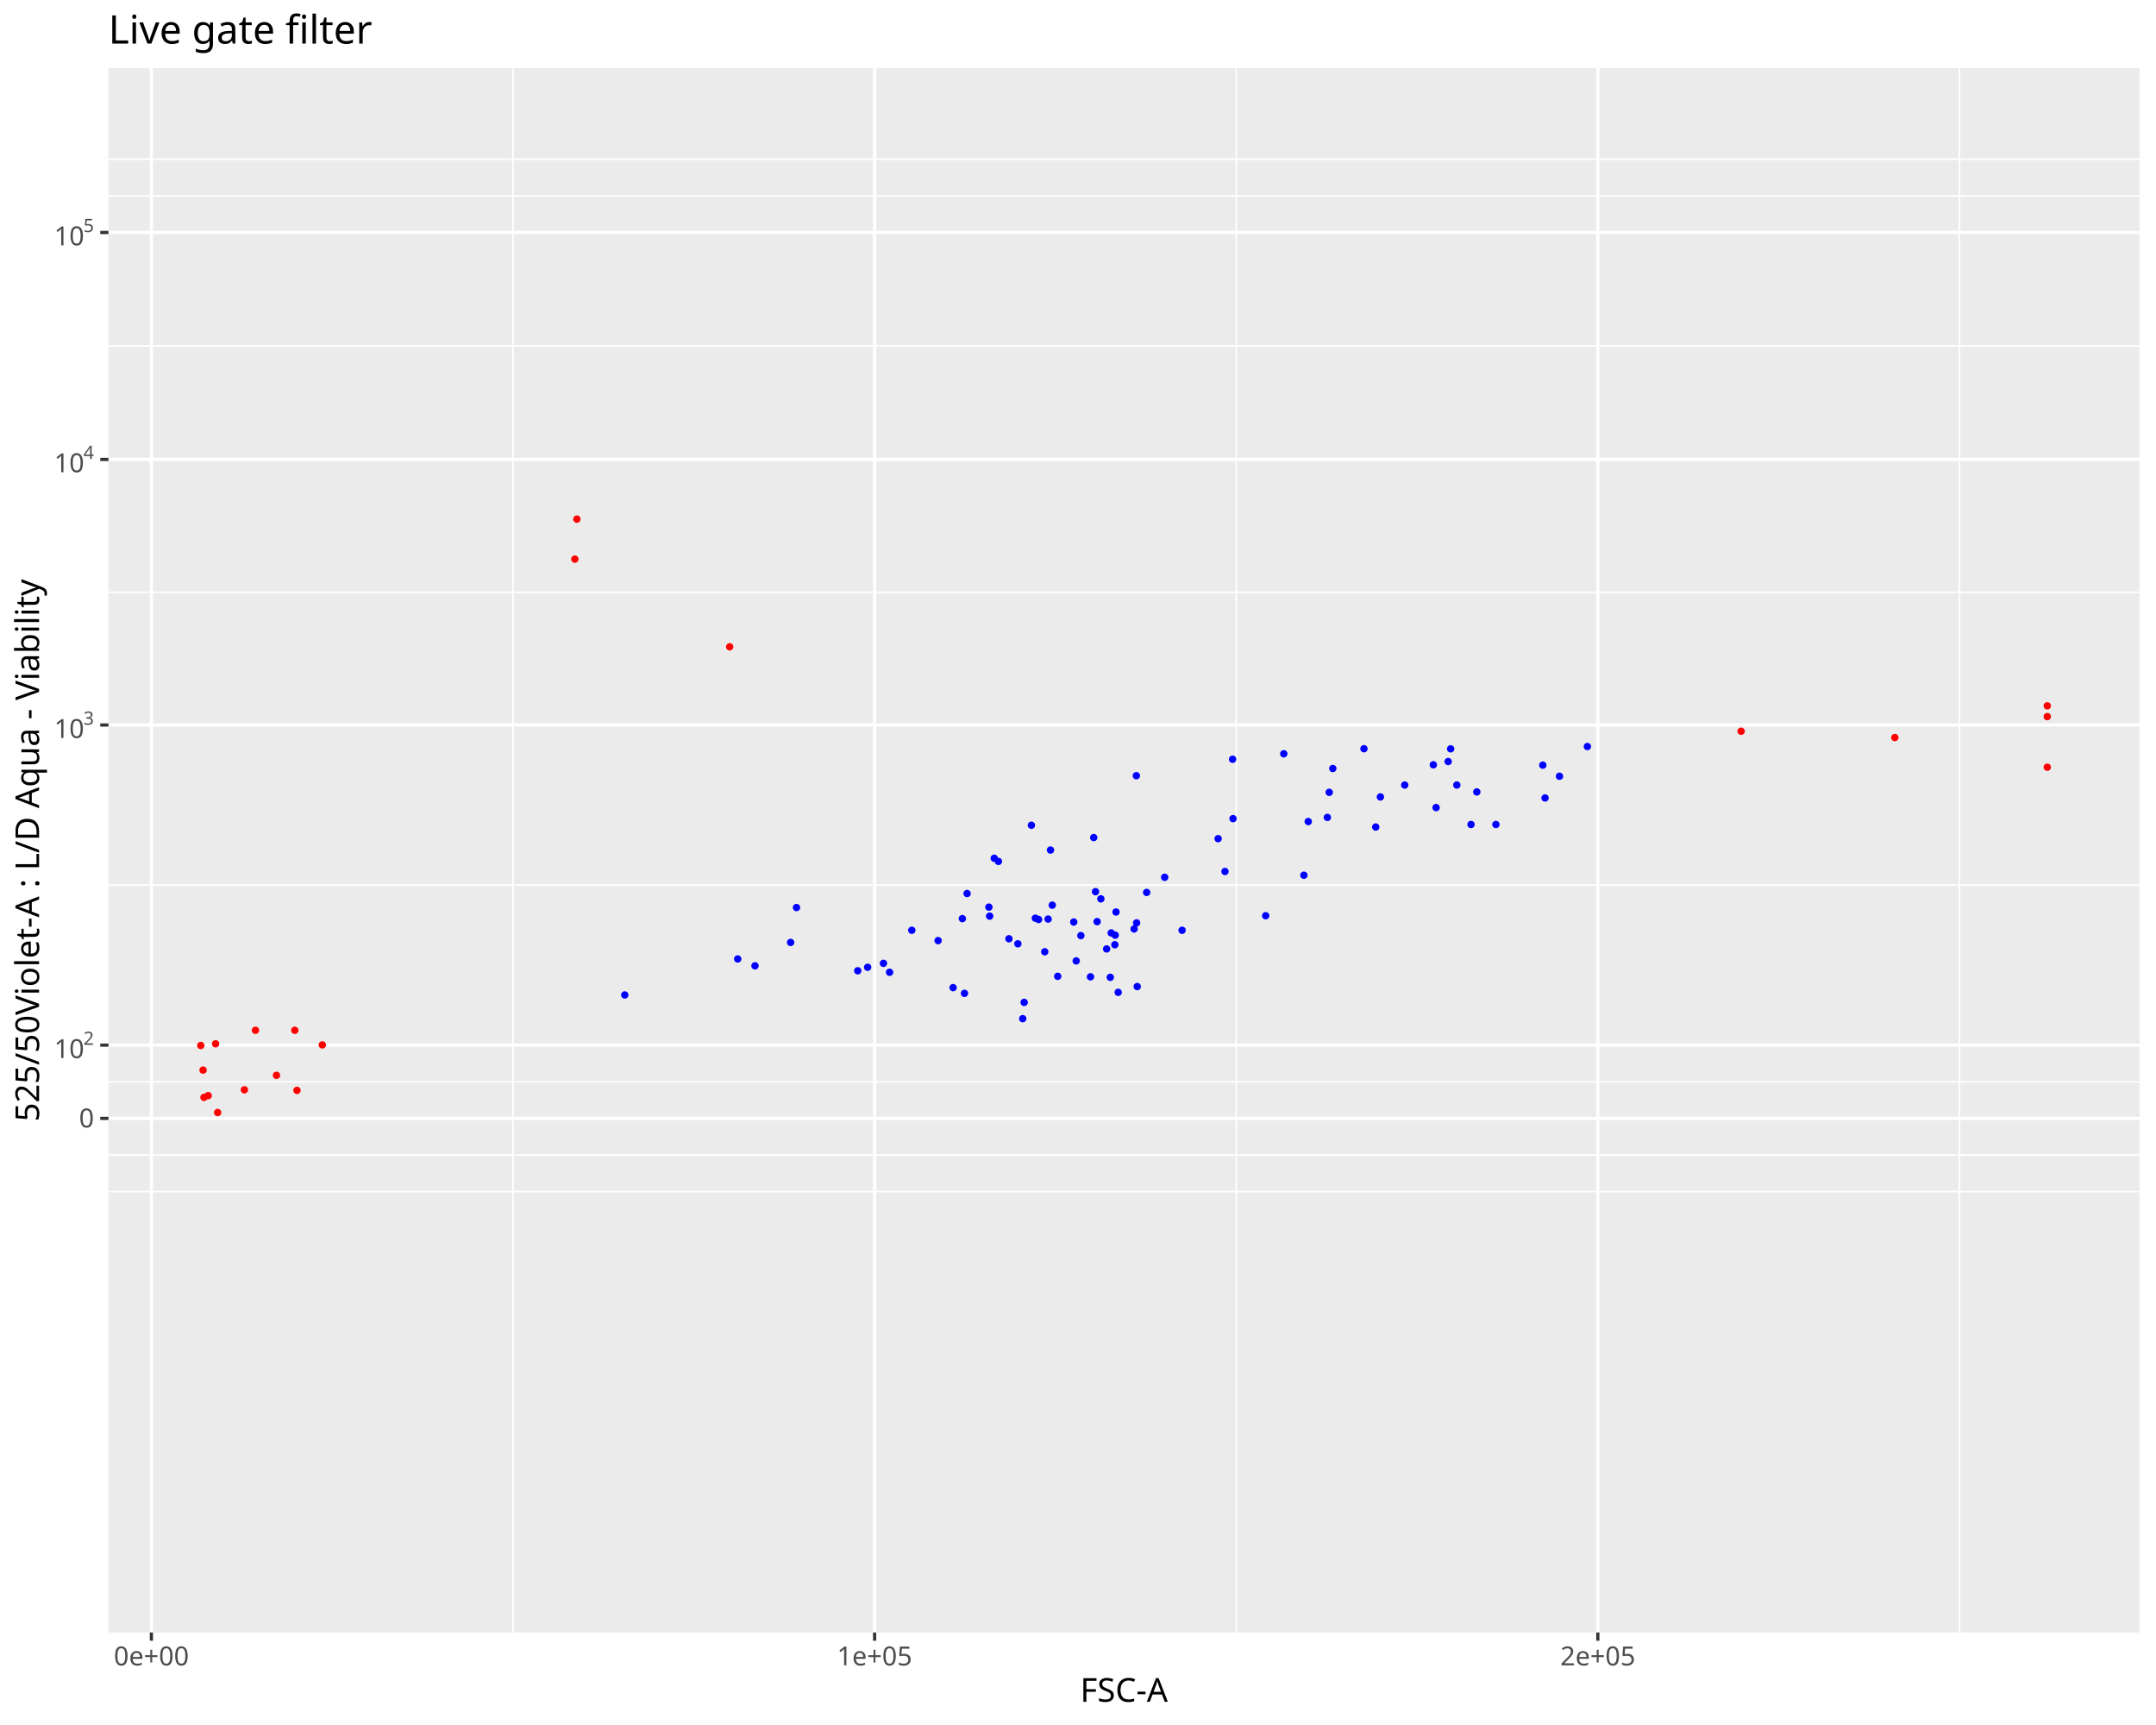
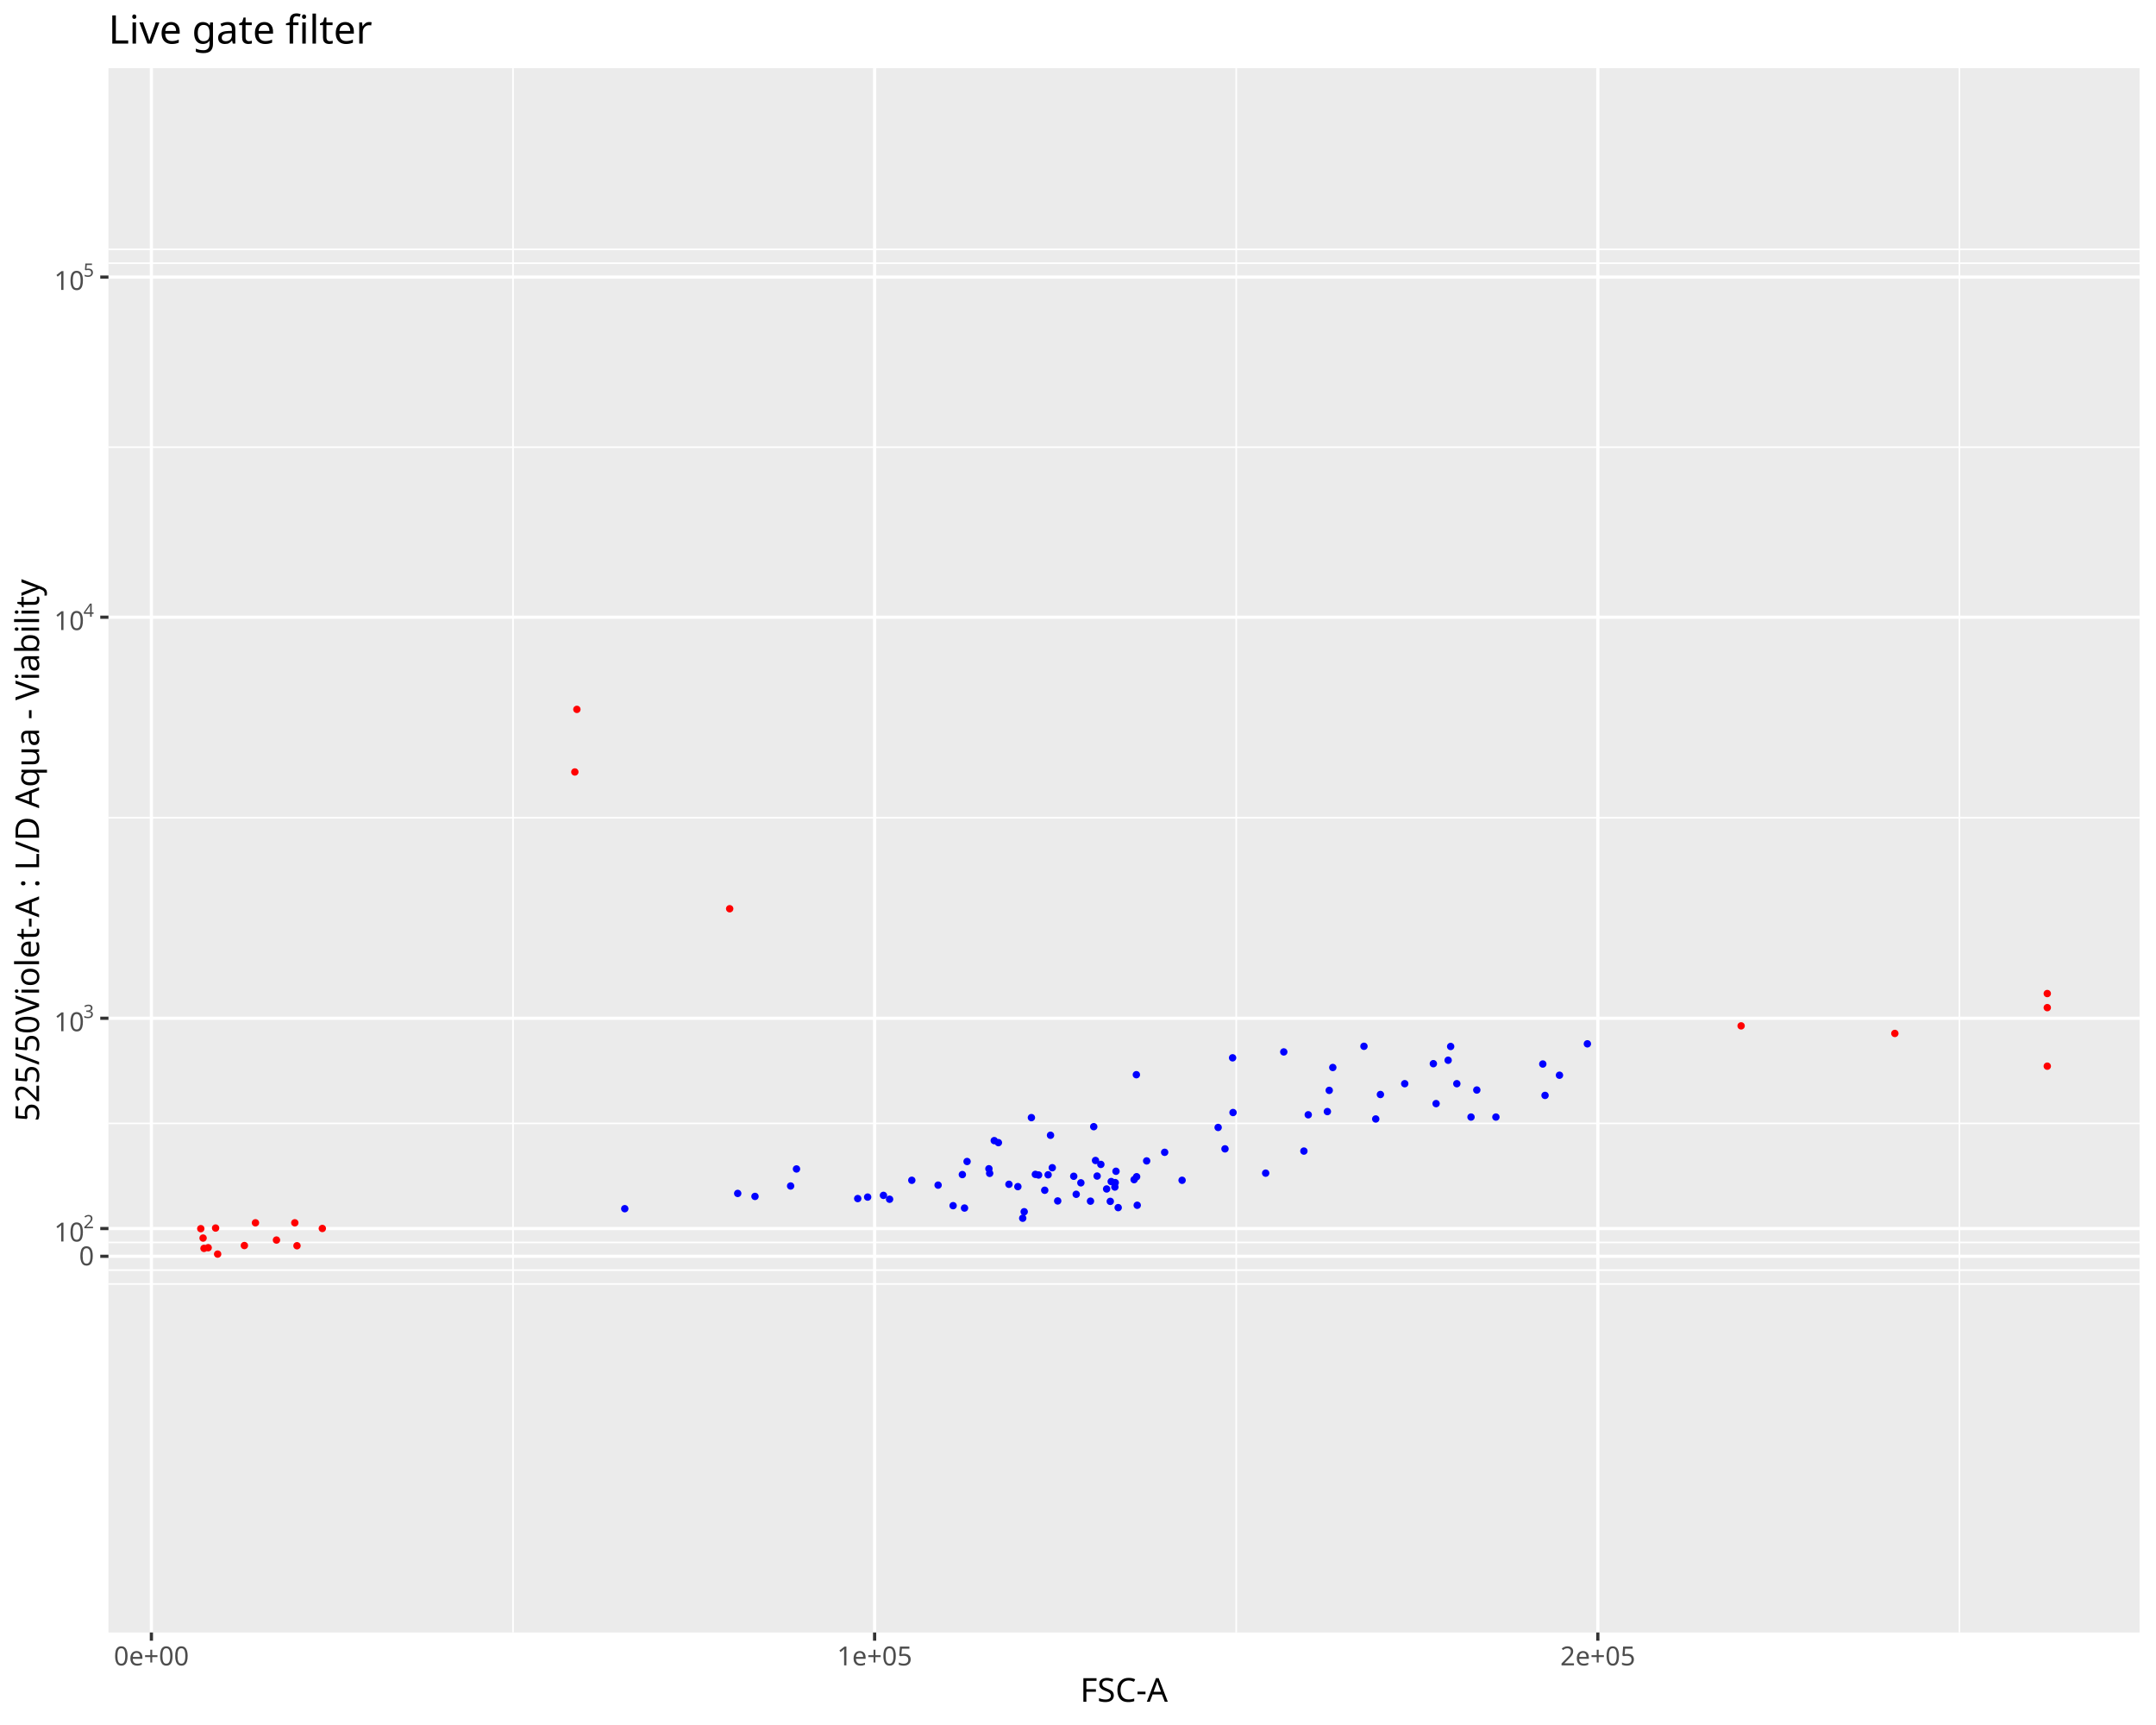
<svg xmlns="http://www.w3.org/2000/svg" class="svglite" data-engine-version="2.0" width="720.00pt" height="576.00pt" viewBox="0 0 720.00 576.00">
  <defs>
    <style type="text/css">
    .svglite line, .svglite polyline, .svglite polygon, .svglite path, .svglite rect, .svglite circle {
      fill: none;
      stroke: #000000;
      stroke-linecap: round;
      stroke-linejoin: round;
      stroke-miterlimit: 10.00;
    }
  </style>
  </defs>
  <rect width="100%" height="100%" style="stroke: none; fill: #FFFFFF;" />
  <defs>
    <clipPath id="cpMC4wMHw3MjAuMDB8MC4wMHw1NzYuMDA=">
      <rect x="0.00" y="0.00" width="720.00" height="576.00" />
    </clipPath>
  </defs>
  <g clip-path="url(#cpMC4wMHw3MjAuMDB8MC4wMHw1NzYuMDA=)">
    <rect x="0.00" y="0.00" width="720.00" height="576.00" style="stroke-width: 1.07; stroke: #FFFFFF; fill: #FFFFFF;" />
  </g>
  <defs>
    <clipPath id="cpMzYuMjJ8NzE0LjUyfDIyLjc4fDU0NS4xMQ==">
      <rect x="36.22" y="22.78" width="678.30" height="522.33" />
    </clipPath>
  </defs>
  <g clip-path="url(#cpMzYuMjJ8NzE0LjUyfDIyLjc4fDU0NS4xMQ==)">
    <rect x="36.22" y="22.78" width="678.30" height="522.33" style="stroke-width: 1.07; stroke: none; fill: #EBEBEB;" />
-     <polyline points="36.22,397.89 714.52,397.89 " style="stroke-width: 0.53; stroke: #FFFFFF; stroke-linecap: butt;" />
-     <polyline points="36.22,385.67 714.52,385.67 " style="stroke-width: 0.53; stroke: #FFFFFF; stroke-linecap: butt;" />
-     <polyline points="36.22,361.22 714.52,361.22 " style="stroke-width: 0.53; stroke: #FFFFFF; stroke-linecap: butt;" />
-     <polyline points="36.22,295.55 714.52,295.55 " style="stroke-width: 0.53; stroke: #FFFFFF; stroke-linecap: butt;" />
-     <polyline points="36.22,197.75 714.52,197.75 " style="stroke-width: 0.53; stroke: #FFFFFF; stroke-linecap: butt;" />
-     <polyline points="36.22,115.51 714.52,115.51 " style="stroke-width: 0.53; stroke: #FFFFFF; stroke-linecap: butt;" />
-     <polyline points="36.22,65.40 714.52,65.40 " style="stroke-width: 0.53; stroke: #FFFFFF; stroke-linecap: butt;" />
-     <polyline points="36.22,53.18 714.52,53.18 " style="stroke-width: 0.53; stroke: #FFFFFF; stroke-linecap: butt;" />
+     <polyline points="36.22,428.74 714.52,428.74 " style="stroke-width: 0.53; stroke: #FFFFFF; stroke-linecap: butt;" />
+     <polyline points="36.22,424.11 714.52,424.11 " style="stroke-width: 0.53; stroke: #FFFFFF; stroke-linecap: butt;" />
+     <polyline points="36.22,414.86 714.52,414.86 " style="stroke-width: 0.53; stroke: #FFFFFF; stroke-linecap: butt;" />
+     <polyline points="36.22,375.12 714.52,375.12 " style="stroke-width: 0.53; stroke: #FFFFFF; stroke-linecap: butt;" />
+     <polyline points="36.22,273.06 714.52,273.06 " style="stroke-width: 0.53; stroke: #FFFFFF; stroke-linecap: butt;" />
+     <polyline points="36.22,149.31 714.52,149.31 " style="stroke-width: 0.53; stroke: #FFFFFF; stroke-linecap: butt;" />
+     <polyline points="36.22,87.89 714.52,87.89 " style="stroke-width: 0.53; stroke: #FFFFFF; stroke-linecap: butt;" />
+     <polyline points="36.22,83.27 714.52,83.27 " style="stroke-width: 0.53; stroke: #FFFFFF; stroke-linecap: butt;" />
    <polyline points="171.32,545.11 171.32,22.78 " style="stroke-width: 0.53; stroke: #FFFFFF; stroke-linecap: butt;" />
    <polyline points="412.84,545.11 412.84,22.78 " style="stroke-width: 0.53; stroke: #FFFFFF; stroke-linecap: butt;" />
    <polyline points="654.36,545.11 654.36,22.78 " style="stroke-width: 0.53; stroke: #FFFFFF; stroke-linecap: butt;" />
-     <polyline points="36.22,373.44 714.52,373.44 " style="stroke-width: 1.07; stroke: #FFFFFF; stroke-linecap: butt;" />
-     <polyline points="36.22,348.99 714.52,348.99 " style="stroke-width: 1.07; stroke: #FFFFFF; stroke-linecap: butt;" />
-     <polyline points="36.22,242.10 714.52,242.10 " style="stroke-width: 1.07; stroke: #FFFFFF; stroke-linecap: butt;" />
-     <polyline points="36.22,153.40 714.52,153.40 " style="stroke-width: 1.07; stroke: #FFFFFF; stroke-linecap: butt;" />
-     <polyline points="36.22,77.63 714.52,77.63 " style="stroke-width: 1.07; stroke: #FFFFFF; stroke-linecap: butt;" />
+     <polyline points="36.22,419.49 714.52,419.49 " style="stroke-width: 1.07; stroke: #FFFFFF; stroke-linecap: butt;" />
+     <polyline points="36.22,410.23 714.52,410.23 " style="stroke-width: 1.07; stroke: #FFFFFF; stroke-linecap: butt;" />
+     <polyline points="36.22,340.02 714.52,340.02 " style="stroke-width: 1.07; stroke: #FFFFFF; stroke-linecap: butt;" />
+     <polyline points="36.22,206.09 714.52,206.09 " style="stroke-width: 1.07; stroke: #FFFFFF; stroke-linecap: butt;" />
+     <polyline points="36.22,92.52 714.52,92.52 " style="stroke-width: 1.07; stroke: #FFFFFF; stroke-linecap: butt;" />
    <polyline points="50.56,545.11 50.56,22.78 " style="stroke-width: 1.07; stroke: #FFFFFF; stroke-linecap: butt;" />
    <polyline points="292.08,545.11 292.08,22.78 " style="stroke-width: 1.07; stroke: #FFFFFF; stroke-linecap: butt;" />
    <polyline points="533.60,545.11 533.60,22.78 " style="stroke-width: 1.07; stroke: #FFFFFF; stroke-linecap: butt;" />
-     <circle cx="479.59" cy="269.66" r="0.89" style="stroke-width: 0.71; stroke: #0000FF; fill: #0000FF;" />
-     <circle cx="435.44" cy="292.25" r="0.89" style="stroke-width: 0.71; stroke: #0000FF; fill: #0000FF;" />
-     <circle cx="85.31" cy="344.03" r="0.89" style="stroke-width: 0.71; stroke: #FF0000; fill: #FF0000;" />
-     <circle cx="265.99" cy="303.04" r="0.89" style="stroke-width: 0.71; stroke: #0000FF; fill: #0000FF;" />
-     <circle cx="322.10" cy="331.70" r="0.89" style="stroke-width: 0.71; stroke: #0000FF; fill: #0000FF;" />
-     <circle cx="364.17" cy="326.17" r="0.89" style="stroke-width: 0.71; stroke: #0000FF; fill: #0000FF;" />
-     <circle cx="67.82" cy="357.32" r="0.89" style="stroke-width: 0.71; stroke: #FF0000; fill: #FF0000;" />
-     <circle cx="295.03" cy="321.67" r="0.89" style="stroke-width: 0.71; stroke: #0000FF; fill: #0000FF;" />
-     <circle cx="81.61" cy="363.90" r="0.89" style="stroke-width: 0.71; stroke: #FF0000; fill: #FF0000;" />
-     <circle cx="406.80" cy="280.04" r="0.89" style="stroke-width: 0.71; stroke: #0000FF; fill: #0000FF;" />
-     <circle cx="313.28" cy="314.08" r="0.89" style="stroke-width: 0.71; stroke: #0000FF; fill: #0000FF;" />
-     <circle cx="332.03" cy="286.58" r="0.89" style="stroke-width: 0.71; stroke: #0000FF; fill: #0000FF;" />
-     <circle cx="491.25" cy="275.31" r="0.89" style="stroke-width: 0.71; stroke: #0000FF; fill: #0000FF;" />
-     <circle cx="246.36" cy="320.21" r="0.89" style="stroke-width: 0.71; stroke: #0000FF; fill: #0000FF;" />
-     <circle cx="411.63" cy="253.52" r="0.89" style="stroke-width: 0.71; stroke: #0000FF; fill: #0000FF;" />
-     <circle cx="330.50" cy="305.91" r="0.89" style="stroke-width: 0.71; stroke: #0000FF; fill: #0000FF;" />
-     <circle cx="344.44" cy="275.56" r="0.89" style="stroke-width: 0.71; stroke: #0000FF; fill: #0000FF;" />
-     <circle cx="493.18" cy="264.44" r="0.89" style="stroke-width: 0.71; stroke: #0000FF; fill: #0000FF;" />
-     <circle cx="360.96" cy="312.41" r="0.89" style="stroke-width: 0.71; stroke: #0000FF; fill: #0000FF;" />
-     <circle cx="342.03" cy="334.71" r="0.89" style="stroke-width: 0.71; stroke: #0000FF; fill: #0000FF;" />
-     <circle cx="358.58" cy="307.88" r="0.89" style="stroke-width: 0.71; stroke: #0000FF; fill: #0000FF;" />
-     <circle cx="372.69" cy="304.53" r="0.89" style="stroke-width: 0.71; stroke: #0000FF; fill: #0000FF;" />
-     <circle cx="382.93" cy="297.99" r="0.89" style="stroke-width: 0.71; stroke: #0000FF; fill: #0000FF;" />
-     <circle cx="99.18" cy="364.09" r="0.89" style="stroke-width: 0.71; stroke: #FF0000; fill: #FF0000;" />
-     <circle cx="353.22" cy="326.00" r="0.89" style="stroke-width: 0.71; stroke: #0000FF; fill: #0000FF;" />
-     <circle cx="321.38" cy="306.74" r="0.89" style="stroke-width: 0.71; stroke: #0000FF; fill: #0000FF;" />
-     <circle cx="208.64" cy="332.23" r="0.89" style="stroke-width: 0.71; stroke: #0000FF; fill: #0000FF;" />
-     <circle cx="370.78" cy="326.34" r="0.89" style="stroke-width: 0.71; stroke: #0000FF; fill: #0000FF;" />
-     <circle cx="411.77" cy="273.35" r="0.89" style="stroke-width: 0.71; stroke: #0000FF; fill: #0000FF;" />
-     <circle cx="286.44" cy="324.15" r="0.89" style="stroke-width: 0.71; stroke: #0000FF; fill: #0000FF;" />
-     <circle cx="92.33" cy="359.06" r="0.89" style="stroke-width: 0.71; stroke: #FF0000; fill: #FF0000;" />
-     <circle cx="345.76" cy="306.60" r="0.89" style="stroke-width: 0.71; stroke: #0000FF; fill: #0000FF;" />
-     <circle cx="581.45" cy="244.17" r="0.89" style="stroke-width: 0.71; stroke: #FF0000; fill: #FF0000;" />
-     <circle cx="445.09" cy="256.61" r="0.89" style="stroke-width: 0.71; stroke: #0000FF; fill: #0000FF;" />
-     <circle cx="378.74" cy="310.19" r="0.89" style="stroke-width: 0.71; stroke: #0000FF; fill: #0000FF;" />
-     <circle cx="289.75" cy="322.99" r="0.89" style="stroke-width: 0.71; stroke: #0000FF; fill: #0000FF;" />
-     <circle cx="69.52" cy="365.84" r="0.89" style="stroke-width: 0.71; stroke: #FF0000; fill: #FF0000;" />
-     <circle cx="264.03" cy="314.69" r="0.89" style="stroke-width: 0.71; stroke: #0000FF; fill: #0000FF;" />
-     <circle cx="369.56" cy="316.86" r="0.89" style="stroke-width: 0.71; stroke: #0000FF; fill: #0000FF;" />
-     <circle cx="515.22" cy="255.49" r="0.89" style="stroke-width: 0.71; stroke: #0000FF; fill: #0000FF;" />
-     <circle cx="409.09" cy="291.00" r="0.89" style="stroke-width: 0.71; stroke: #0000FF; fill: #0000FF;" />
-     <circle cx="483.61" cy="254.29" r="0.89" style="stroke-width: 0.71; stroke: #0000FF; fill: #0000FF;" />
-     <circle cx="455.50" cy="250.01" r="0.89" style="stroke-width: 0.71; stroke: #0000FF; fill: #0000FF;" />
-     <circle cx="98.45" cy="344.03" r="0.89" style="stroke-width: 0.71; stroke: #FF0000; fill: #FF0000;" />
-     <circle cx="366.39" cy="307.74" r="0.89" style="stroke-width: 0.71; stroke: #0000FF; fill: #0000FF;" />
-     <circle cx="422.67" cy="305.77" r="0.89" style="stroke-width: 0.71; stroke: #0000FF; fill: #0000FF;" />
-     <circle cx="683.69" cy="235.69" r="0.89" style="stroke-width: 0.71; stroke: #FF0000; fill: #FF0000;" />
-     <circle cx="297.08" cy="324.66" r="0.89" style="stroke-width: 0.71; stroke: #0000FF; fill: #0000FF;" />
-     <circle cx="632.79" cy="246.28" r="0.89" style="stroke-width: 0.71; stroke: #FF0000; fill: #FF0000;" />
-     <circle cx="341.54" cy="340.15" r="0.89" style="stroke-width: 0.71; stroke: #0000FF; fill: #0000FF;" />
-     <circle cx="443.28" cy="272.95" r="0.89" style="stroke-width: 0.71; stroke: #0000FF; fill: #0000FF;" />
-     <circle cx="359.40" cy="320.86" r="0.89" style="stroke-width: 0.71; stroke: #0000FF; fill: #0000FF;" />
-     <circle cx="379.78" cy="329.43" r="0.89" style="stroke-width: 0.71; stroke: #0000FF; fill: #0000FF;" />
-     <circle cx="333.42" cy="287.63" r="0.89" style="stroke-width: 0.71; stroke: #0000FF; fill: #0000FF;" />
-     <circle cx="478.67" cy="255.38" r="0.89" style="stroke-width: 0.71; stroke: #0000FF; fill: #0000FF;" />
-     <circle cx="484.45" cy="250.05" r="0.89" style="stroke-width: 0.71; stroke: #0000FF; fill: #0000FF;" />
-     <circle cx="304.50" cy="310.63" r="0.89" style="stroke-width: 0.71; stroke: #0000FF; fill: #0000FF;" />
-     <circle cx="318.29" cy="329.78" r="0.89" style="stroke-width: 0.71; stroke: #0000FF; fill: #0000FF;" />
-     <circle cx="348.89" cy="317.81" r="0.89" style="stroke-width: 0.71; stroke: #0000FF; fill: #0000FF;" />
-     <circle cx="191.97" cy="186.70" r="0.89" style="stroke-width: 0.71; stroke: #FF0000; fill: #FF0000;" />
-     <circle cx="339.92" cy="315.15" r="0.89" style="stroke-width: 0.71; stroke: #0000FF; fill: #0000FF;" />
-     <circle cx="72.68" cy="371.49" r="0.89" style="stroke-width: 0.71; stroke: #FF0000; fill: #FF0000;" />
-     <circle cx="243.68" cy="215.98" r="0.89" style="stroke-width: 0.71; stroke: #FF0000; fill: #FF0000;" />
-     <circle cx="350.82" cy="283.85" r="0.89" style="stroke-width: 0.71; stroke: #0000FF; fill: #0000FF;" />
-     <circle cx="365.85" cy="297.74" r="0.89" style="stroke-width: 0.71; stroke: #0000FF; fill: #0000FF;" />
-     <circle cx="683.69" cy="239.28" r="0.89" style="stroke-width: 0.71; stroke: #FF0000; fill: #FF0000;" />
-     <circle cx="67.05" cy="349.10" r="0.89" style="stroke-width: 0.71; stroke: #FF0000; fill: #FF0000;" />
-     <circle cx="683.69" cy="256.18" r="0.89" style="stroke-width: 0.71; stroke: #FF0000; fill: #FF0000;" />
-     <circle cx="72.00" cy="348.54" r="0.89" style="stroke-width: 0.71; stroke: #FF0000; fill: #FF0000;" />
-     <circle cx="379.49" cy="259.02" r="0.89" style="stroke-width: 0.71; stroke: #0000FF; fill: #0000FF;" />
-     <circle cx="436.89" cy="274.32" r="0.89" style="stroke-width: 0.71; stroke: #0000FF; fill: #0000FF;" />
-     <circle cx="336.94" cy="313.47" r="0.89" style="stroke-width: 0.71; stroke: #0000FF; fill: #0000FF;" />
-     <circle cx="388.94" cy="292.94" r="0.89" style="stroke-width: 0.71; stroke: #0000FF; fill: #0000FF;" />
-     <circle cx="520.79" cy="259.20" r="0.89" style="stroke-width: 0.71; stroke: #0000FF; fill: #0000FF;" />
-     <circle cx="459.43" cy="276.16" r="0.89" style="stroke-width: 0.71; stroke: #0000FF; fill: #0000FF;" />
-     <circle cx="515.97" cy="266.45" r="0.89" style="stroke-width: 0.71; stroke: #0000FF; fill: #0000FF;" />
-     <circle cx="322.96" cy="298.36" r="0.89" style="stroke-width: 0.71; stroke: #0000FF; fill: #0000FF;" />
-     <circle cx="372.43" cy="312.26" r="0.89" style="stroke-width: 0.71; stroke: #0000FF; fill: #0000FF;" />
-     <circle cx="107.64" cy="348.91" r="0.89" style="stroke-width: 0.71; stroke: #FF0000; fill: #FF0000;" />
-     <circle cx="350.02" cy="306.89" r="0.89" style="stroke-width: 0.71; stroke: #0000FF; fill: #0000FF;" />
-     <circle cx="373.42" cy="331.35" r="0.89" style="stroke-width: 0.71; stroke: #0000FF; fill: #0000FF;" />
-     <circle cx="428.72" cy="251.70" r="0.89" style="stroke-width: 0.71; stroke: #0000FF; fill: #0000FF;" />
-     <circle cx="394.76" cy="310.63" r="0.89" style="stroke-width: 0.71; stroke: #0000FF; fill: #0000FF;" />
-     <circle cx="252.13" cy="322.50" r="0.89" style="stroke-width: 0.71; stroke: #0000FF; fill: #0000FF;" />
-     <circle cx="351.41" cy="302.24" r="0.89" style="stroke-width: 0.71; stroke: #0000FF; fill: #0000FF;" />
-     <circle cx="372.31" cy="315.46" r="0.89" style="stroke-width: 0.71; stroke: #0000FF; fill: #0000FF;" />
-     <circle cx="530.11" cy="249.28" r="0.89" style="stroke-width: 0.71; stroke: #0000FF; fill: #0000FF;" />
-     <circle cx="469.11" cy="262.14" r="0.89" style="stroke-width: 0.71; stroke: #0000FF; fill: #0000FF;" />
-     <circle cx="192.65" cy="173.34" r="0.89" style="stroke-width: 0.71; stroke: #FF0000; fill: #FF0000;" />
-     <circle cx="443.90" cy="264.57" r="0.89" style="stroke-width: 0.71; stroke: #0000FF; fill: #0000FF;" />
-     <circle cx="379.58" cy="308.16" r="0.89" style="stroke-width: 0.71; stroke: #0000FF; fill: #0000FF;" />
-     <circle cx="499.56" cy="275.31" r="0.89" style="stroke-width: 0.71; stroke: #0000FF; fill: #0000FF;" />
-     <circle cx="330.25" cy="302.90" r="0.89" style="stroke-width: 0.71; stroke: #0000FF; fill: #0000FF;" />
-     <circle cx="371.09" cy="311.52" r="0.89" style="stroke-width: 0.71; stroke: #0000FF; fill: #0000FF;" />
-     <circle cx="367.63" cy="300.14" r="0.89" style="stroke-width: 0.71; stroke: #0000FF; fill: #0000FF;" />
-     <circle cx="365.26" cy="279.67" r="0.89" style="stroke-width: 0.71; stroke: #0000FF; fill: #0000FF;" />
-     <circle cx="346.84" cy="307.03" r="0.89" style="stroke-width: 0.71; stroke: #0000FF; fill: #0000FF;" />
-     <circle cx="460.99" cy="266.11" r="0.89" style="stroke-width: 0.71; stroke: #0000FF; fill: #0000FF;" />
-     <circle cx="68.13" cy="366.43" r="0.89" style="stroke-width: 0.71; stroke: #FF0000; fill: #FF0000;" />
-     <circle cx="486.51" cy="262.14" r="0.89" style="stroke-width: 0.71; stroke: #0000FF; fill: #0000FF;" />
+     <circle cx="479.59" cy="368.51" r="0.89" style="stroke-width: 0.71; stroke: #0000FF; fill: #0000FF;" />
+     <circle cx="435.44" cy="384.36" r="0.89" style="stroke-width: 0.71; stroke: #0000FF; fill: #0000FF;" />
+     <circle cx="85.31" cy="408.31" r="0.89" style="stroke-width: 0.71; stroke: #FF0000; fill: #FF0000;" />
+     <circle cx="265.99" cy="390.33" r="0.89" style="stroke-width: 0.71; stroke: #0000FF; fill: #0000FF;" />
+     <circle cx="322.10" cy="403.38" r="0.89" style="stroke-width: 0.71; stroke: #0000FF; fill: #0000FF;" />
+     <circle cx="364.17" cy="401.08" r="0.89" style="stroke-width: 0.71; stroke: #0000FF; fill: #0000FF;" />
+     <circle cx="67.82" cy="413.41" r="0.89" style="stroke-width: 0.71; stroke: #FF0000; fill: #FF0000;" />
+     <circle cx="295.03" cy="399.15" r="0.89" style="stroke-width: 0.71; stroke: #0000FF; fill: #0000FF;" />
+     <circle cx="81.61" cy="415.90" r="0.89" style="stroke-width: 0.71; stroke: #FF0000; fill: #FF0000;" />
+     <circle cx="406.80" cy="376.47" r="0.89" style="stroke-width: 0.71; stroke: #0000FF; fill: #0000FF;" />
+     <circle cx="313.28" cy="395.73" r="0.89" style="stroke-width: 0.71; stroke: #0000FF; fill: #0000FF;" />
+     <circle cx="332.03" cy="380.87" r="0.89" style="stroke-width: 0.71; stroke: #0000FF; fill: #0000FF;" />
+     <circle cx="491.25" cy="373.00" r="0.89" style="stroke-width: 0.71; stroke: #0000FF; fill: #0000FF;" />
+     <circle cx="246.36" cy="398.50" r="0.89" style="stroke-width: 0.71; stroke: #0000FF; fill: #0000FF;" />
+     <circle cx="411.63" cy="353.22" r="0.89" style="stroke-width: 0.71; stroke: #0000FF; fill: #0000FF;" />
+     <circle cx="330.50" cy="391.80" r="0.89" style="stroke-width: 0.71; stroke: #0000FF; fill: #0000FF;" />
+     <circle cx="344.44" cy="373.19" r="0.89" style="stroke-width: 0.71; stroke: #0000FF; fill: #0000FF;" />
+     <circle cx="493.18" cy="363.97" r="0.89" style="stroke-width: 0.71; stroke: #0000FF; fill: #0000FF;" />
+     <circle cx="360.96" cy="394.96" r="0.89" style="stroke-width: 0.71; stroke: #0000FF; fill: #0000FF;" />
+     <circle cx="342.03" cy="404.61" r="0.89" style="stroke-width: 0.71; stroke: #0000FF; fill: #0000FF;" />
+     <circle cx="358.58" cy="392.77" r="0.89" style="stroke-width: 0.71; stroke: #0000FF; fill: #0000FF;" />
+     <circle cx="372.69" cy="391.10" r="0.89" style="stroke-width: 0.71; stroke: #0000FF; fill: #0000FF;" />
+     <circle cx="382.93" cy="387.64" r="0.89" style="stroke-width: 0.71; stroke: #0000FF; fill: #0000FF;" />
+     <circle cx="99.18" cy="415.97" r="0.89" style="stroke-width: 0.71; stroke: #FF0000; fill: #FF0000;" />
+     <circle cx="353.22" cy="401.01" r="0.89" style="stroke-width: 0.71; stroke: #0000FF; fill: #0000FF;" />
+     <circle cx="321.38" cy="392.21" r="0.89" style="stroke-width: 0.71; stroke: #0000FF; fill: #0000FF;" />
+     <circle cx="208.64" cy="403.60" r="0.89" style="stroke-width: 0.71; stroke: #0000FF; fill: #0000FF;" />
+     <circle cx="370.78" cy="401.15" r="0.89" style="stroke-width: 0.71; stroke: #0000FF; fill: #0000FF;" />
+     <circle cx="411.77" cy="371.49" r="0.89" style="stroke-width: 0.71; stroke: #0000FF; fill: #0000FF;" />
+     <circle cx="286.44" cy="400.22" r="0.89" style="stroke-width: 0.71; stroke: #0000FF; fill: #0000FF;" />
+     <circle cx="92.33" cy="414.07" r="0.89" style="stroke-width: 0.71; stroke: #FF0000; fill: #FF0000;" />
+     <circle cx="345.76" cy="392.14" r="0.89" style="stroke-width: 0.71; stroke: #0000FF; fill: #0000FF;" />
+     <circle cx="581.45" cy="342.55" r="0.89" style="stroke-width: 0.71; stroke: #FF0000; fill: #FF0000;" />
+     <circle cx="445.09" cy="356.45" r="0.89" style="stroke-width: 0.71; stroke: #0000FF; fill: #0000FF;" />
+     <circle cx="378.74" cy="393.90" r="0.89" style="stroke-width: 0.71; stroke: #0000FF; fill: #0000FF;" />
+     <circle cx="289.75" cy="399.72" r="0.89" style="stroke-width: 0.71; stroke: #0000FF; fill: #0000FF;" />
+     <circle cx="69.52" cy="416.63" r="0.89" style="stroke-width: 0.71; stroke: #FF0000; fill: #FF0000;" />
+     <circle cx="264.03" cy="396.02" r="0.89" style="stroke-width: 0.71; stroke: #0000FF; fill: #0000FF;" />
+     <circle cx="369.56" cy="397.01" r="0.89" style="stroke-width: 0.71; stroke: #0000FF; fill: #0000FF;" />
+     <circle cx="515.22" cy="355.29" r="0.89" style="stroke-width: 0.71; stroke: #0000FF; fill: #0000FF;" />
+     <circle cx="409.09" cy="383.62" r="0.89" style="stroke-width: 0.71; stroke: #0000FF; fill: #0000FF;" />
+     <circle cx="483.61" cy="354.03" r="0.89" style="stroke-width: 0.71; stroke: #0000FF; fill: #0000FF;" />
+     <circle cx="455.50" cy="349.37" r="0.89" style="stroke-width: 0.71; stroke: #0000FF; fill: #0000FF;" />
+     <circle cx="98.45" cy="408.31" r="0.89" style="stroke-width: 0.71; stroke: #FF0000; fill: #FF0000;" />
+     <circle cx="366.39" cy="392.70" r="0.89" style="stroke-width: 0.71; stroke: #0000FF; fill: #0000FF;" />
+     <circle cx="422.67" cy="391.73" r="0.89" style="stroke-width: 0.71; stroke: #0000FF; fill: #0000FF;" />
+     <circle cx="683.69" cy="331.76" r="0.89" style="stroke-width: 0.71; stroke: #FF0000; fill: #FF0000;" />
+     <circle cx="297.08" cy="400.44" r="0.89" style="stroke-width: 0.71; stroke: #0000FF; fill: #0000FF;" />
+     <circle cx="632.79" cy="345.08" r="0.89" style="stroke-width: 0.71; stroke: #FF0000; fill: #FF0000;" />
+     <circle cx="341.54" cy="406.78" r="0.89" style="stroke-width: 0.71; stroke: #0000FF; fill: #0000FF;" />
+     <circle cx="443.28" cy="371.17" r="0.89" style="stroke-width: 0.71; stroke: #0000FF; fill: #0000FF;" />
+     <circle cx="359.40" cy="398.79" r="0.89" style="stroke-width: 0.71; stroke: #0000FF; fill: #0000FF;" />
+     <circle cx="379.78" cy="402.45" r="0.89" style="stroke-width: 0.71; stroke: #0000FF; fill: #0000FF;" />
+     <circle cx="333.42" cy="381.54" r="0.89" style="stroke-width: 0.71; stroke: #0000FF; fill: #0000FF;" />
+     <circle cx="478.67" cy="355.18" r="0.89" style="stroke-width: 0.71; stroke: #0000FF; fill: #0000FF;" />
+     <circle cx="484.45" cy="349.43" r="0.89" style="stroke-width: 0.71; stroke: #0000FF; fill: #0000FF;" />
+     <circle cx="304.50" cy="394.11" r="0.89" style="stroke-width: 0.71; stroke: #0000FF; fill: #0000FF;" />
+     <circle cx="318.29" cy="402.59" r="0.89" style="stroke-width: 0.71; stroke: #0000FF; fill: #0000FF;" />
+     <circle cx="348.89" cy="397.44" r="0.89" style="stroke-width: 0.71; stroke: #0000FF; fill: #0000FF;" />
+     <circle cx="191.97" cy="257.77" r="0.89" style="stroke-width: 0.71; stroke: #FF0000; fill: #FF0000;" />
+     <circle cx="339.92" cy="396.23" r="0.89" style="stroke-width: 0.71; stroke: #0000FF; fill: #0000FF;" />
+     <circle cx="72.68" cy="418.76" r="0.89" style="stroke-width: 0.71; stroke: #FF0000; fill: #FF0000;" />
+     <circle cx="243.68" cy="303.44" r="0.89" style="stroke-width: 0.71; stroke: #FF0000; fill: #FF0000;" />
+     <circle cx="350.82" cy="379.08" r="0.89" style="stroke-width: 0.71; stroke: #0000FF; fill: #0000FF;" />
+     <circle cx="365.85" cy="387.50" r="0.89" style="stroke-width: 0.71; stroke: #0000FF; fill: #0000FF;" />
+     <circle cx="683.69" cy="336.46" r="0.89" style="stroke-width: 0.71; stroke: #FF0000; fill: #FF0000;" />
+     <circle cx="67.05" cy="410.27" r="0.89" style="stroke-width: 0.71; stroke: #FF0000; fill: #FF0000;" />
+     <circle cx="683.69" cy="356.01" r="0.89" style="stroke-width: 0.71; stroke: #FF0000; fill: #FF0000;" />
+     <circle cx="72.00" cy="410.06" r="0.89" style="stroke-width: 0.71; stroke: #FF0000; fill: #FF0000;" />
+     <circle cx="379.49" cy="358.86" r="0.89" style="stroke-width: 0.71; stroke: #0000FF; fill: #0000FF;" />
+     <circle cx="436.89" cy="372.24" r="0.89" style="stroke-width: 0.71; stroke: #0000FF; fill: #0000FF;" />
+     <circle cx="336.94" cy="395.45" r="0.89" style="stroke-width: 0.71; stroke: #0000FF; fill: #0000FF;" />
+     <circle cx="388.94" cy="384.77" r="0.89" style="stroke-width: 0.71; stroke: #0000FF; fill: #0000FF;" />
+     <circle cx="520.79" cy="359.03" r="0.89" style="stroke-width: 0.71; stroke: #0000FF; fill: #0000FF;" />
+     <circle cx="459.43" cy="373.64" r="0.89" style="stroke-width: 0.71; stroke: #0000FF; fill: #0000FF;" />
+     <circle cx="515.97" cy="365.77" r="0.89" style="stroke-width: 0.71; stroke: #0000FF; fill: #0000FF;" />
+     <circle cx="322.96" cy="387.84" r="0.89" style="stroke-width: 0.71; stroke: #0000FF; fill: #0000FF;" />
+     <circle cx="372.43" cy="394.89" r="0.89" style="stroke-width: 0.71; stroke: #0000FF; fill: #0000FF;" />
+     <circle cx="107.64" cy="410.20" r="0.89" style="stroke-width: 0.71; stroke: #FF0000; fill: #FF0000;" />
+     <circle cx="350.02" cy="392.28" r="0.89" style="stroke-width: 0.71; stroke: #0000FF; fill: #0000FF;" />
+     <circle cx="373.42" cy="403.24" r="0.89" style="stroke-width: 0.71; stroke: #0000FF; fill: #0000FF;" />
+     <circle cx="428.72" cy="351.25" r="0.89" style="stroke-width: 0.71; stroke: #0000FF; fill: #0000FF;" />
+     <circle cx="394.76" cy="394.11" r="0.89" style="stroke-width: 0.71; stroke: #0000FF; fill: #0000FF;" />
+     <circle cx="252.13" cy="399.50" r="0.89" style="stroke-width: 0.71; stroke: #0000FF; fill: #0000FF;" />
+     <circle cx="351.41" cy="389.92" r="0.89" style="stroke-width: 0.71; stroke: #0000FF; fill: #0000FF;" />
+     <circle cx="372.31" cy="396.37" r="0.89" style="stroke-width: 0.71; stroke: #0000FF; fill: #0000FF;" />
+     <circle cx="530.11" cy="348.55" r="0.89" style="stroke-width: 0.71; stroke: #0000FF; fill: #0000FF;" />
+     <circle cx="469.11" cy="361.86" r="0.89" style="stroke-width: 0.71; stroke: #0000FF; fill: #0000FF;" />
+     <circle cx="192.65" cy="236.87" r="0.89" style="stroke-width: 0.71; stroke: #FF0000; fill: #FF0000;" />
+     <circle cx="443.90" cy="364.09" r="0.89" style="stroke-width: 0.71; stroke: #0000FF; fill: #0000FF;" />
+     <circle cx="379.58" cy="392.92" r="0.89" style="stroke-width: 0.71; stroke: #0000FF; fill: #0000FF;" />
+     <circle cx="499.56" cy="373.00" r="0.89" style="stroke-width: 0.71; stroke: #0000FF; fill: #0000FF;" />
+     <circle cx="330.25" cy="390.26" r="0.89" style="stroke-width: 0.71; stroke: #0000FF; fill: #0000FF;" />
+     <circle cx="371.09" cy="394.53" r="0.89" style="stroke-width: 0.71; stroke: #0000FF; fill: #0000FF;" />
+     <circle cx="367.63" cy="388.81" r="0.89" style="stroke-width: 0.71; stroke: #0000FF; fill: #0000FF;" />
+     <circle cx="365.26" cy="376.21" r="0.89" style="stroke-width: 0.71; stroke: #0000FF; fill: #0000FF;" />
+     <circle cx="346.84" cy="392.35" r="0.89" style="stroke-width: 0.71; stroke: #0000FF; fill: #0000FF;" />
+     <circle cx="460.99" cy="365.47" r="0.89" style="stroke-width: 0.71; stroke: #0000FF; fill: #0000FF;" />
+     <circle cx="68.13" cy="416.85" r="0.89" style="stroke-width: 0.71; stroke: #FF0000; fill: #FF0000;" />
+     <circle cx="486.51" cy="361.86" r="0.89" style="stroke-width: 0.71; stroke: #0000FF; fill: #0000FF;" />
  </g>
  <g clip-path="url(#cpMC4wMHw3MjAuMDB8MC4wMHw1NzYuMDA=)">
-     <text x="26.39" y="376.47" style="font-size: 8.80px; fill: #4D4D4D; font-family: sans;" textLength="4.89px" lengthAdjust="spacingAndGlyphs">0</text>
-     <text x="18.07" y="353.31" style="font-size: 8.80px; fill: #4D4D4D; font-family: sans;" textLength="9.79px" lengthAdjust="spacingAndGlyphs">10</text>
-     <text x="27.86" y="348.89" style="font-size: 6.16px; fill: #4D4D4D; font-family: sans;" textLength="3.43px" lengthAdjust="spacingAndGlyphs">2</text>
-     <text x="18.07" y="246.42" style="font-size: 8.80px; fill: #4D4D4D; font-family: sans;" textLength="9.79px" lengthAdjust="spacingAndGlyphs">10</text>
-     <text x="27.86" y="242.00" style="font-size: 6.16px; fill: #4D4D4D; font-family: sans;" textLength="3.43px" lengthAdjust="spacingAndGlyphs">3</text>
-     <text x="18.07" y="157.68" style="font-size: 8.80px; fill: #4D4D4D; font-family: sans;" textLength="9.79px" lengthAdjust="spacingAndGlyphs">10</text>
-     <text x="27.86" y="153.26" style="font-size: 6.16px; fill: #4D4D4D; font-family: sans;" textLength="3.43px" lengthAdjust="spacingAndGlyphs">4</text>
-     <text x="18.07" y="81.92" style="font-size: 8.80px; fill: #4D4D4D; font-family: sans;" textLength="9.79px" lengthAdjust="spacingAndGlyphs">10</text>
-     <text x="27.86" y="77.50" style="font-size: 6.16px; fill: #4D4D4D; font-family: sans;" textLength="3.43px" lengthAdjust="spacingAndGlyphs">5</text>
-     <polyline points="33.48,373.44 36.22,373.44 " style="stroke-width: 1.07; stroke: #333333; stroke-linecap: butt;" />
-     <polyline points="33.48,348.99 36.22,348.99 " style="stroke-width: 1.07; stroke: #333333; stroke-linecap: butt;" />
-     <polyline points="33.48,242.10 36.22,242.10 " style="stroke-width: 1.07; stroke: #333333; stroke-linecap: butt;" />
-     <polyline points="33.48,153.40 36.22,153.40 " style="stroke-width: 1.07; stroke: #333333; stroke-linecap: butt;" />
-     <polyline points="33.48,77.63 36.22,77.63 " style="stroke-width: 1.07; stroke: #333333; stroke-linecap: butt;" />
+     <text x="26.39" y="422.52" style="font-size: 8.80px; fill: #4D4D4D; font-family: sans;" textLength="4.89px" lengthAdjust="spacingAndGlyphs">0</text>
+     <text x="18.07" y="414.55" style="font-size: 8.80px; fill: #4D4D4D; font-family: sans;" textLength="9.79px" lengthAdjust="spacingAndGlyphs">10</text>
+     <text x="27.86" y="410.13" style="font-size: 6.16px; fill: #4D4D4D; font-family: sans;" textLength="3.43px" lengthAdjust="spacingAndGlyphs">2</text>
+     <text x="18.07" y="344.33" style="font-size: 8.80px; fill: #4D4D4D; font-family: sans;" textLength="9.79px" lengthAdjust="spacingAndGlyphs">10</text>
+     <text x="27.86" y="339.92" style="font-size: 6.16px; fill: #4D4D4D; font-family: sans;" textLength="3.43px" lengthAdjust="spacingAndGlyphs">3</text>
+     <text x="18.07" y="210.38" style="font-size: 8.80px; fill: #4D4D4D; font-family: sans;" textLength="9.79px" lengthAdjust="spacingAndGlyphs">10</text>
+     <text x="27.86" y="205.96" style="font-size: 6.16px; fill: #4D4D4D; font-family: sans;" textLength="3.43px" lengthAdjust="spacingAndGlyphs">4</text>
+     <text x="18.07" y="96.81" style="font-size: 8.80px; fill: #4D4D4D; font-family: sans;" textLength="9.79px" lengthAdjust="spacingAndGlyphs">10</text>
+     <text x="27.86" y="92.39" style="font-size: 6.16px; fill: #4D4D4D; font-family: sans;" textLength="3.43px" lengthAdjust="spacingAndGlyphs">5</text>
+     <polyline points="33.48,419.49 36.22,419.49 " style="stroke-width: 1.07; stroke: #333333; stroke-linecap: butt;" />
+     <polyline points="33.48,410.23 36.22,410.23 " style="stroke-width: 1.07; stroke: #333333; stroke-linecap: butt;" />
+     <polyline points="33.48,340.02 36.22,340.02 " style="stroke-width: 1.07; stroke: #333333; stroke-linecap: butt;" />
+     <polyline points="33.48,206.09 36.22,206.09 " style="stroke-width: 1.07; stroke: #333333; stroke-linecap: butt;" />
+     <polyline points="33.48,92.52 36.22,92.52 " style="stroke-width: 1.07; stroke: #333333; stroke-linecap: butt;" />
    <polyline points="50.56,547.85 50.56,545.11 " style="stroke-width: 1.07; stroke: #333333; stroke-linecap: butt;" />
    <polyline points="292.08,547.85 292.08,545.11 " style="stroke-width: 1.07; stroke: #333333; stroke-linecap: butt;" />
    <polyline points="533.60,547.85 533.60,545.11 " style="stroke-width: 1.07; stroke: #333333; stroke-linecap: butt;" />
    <text x="50.56" y="556.10" text-anchor="middle" style="font-size: 8.80px; fill: #4D4D4D; font-family: sans;" textLength="24.72px" lengthAdjust="spacingAndGlyphs">0e+00</text>
    <text x="292.08" y="556.10" text-anchor="middle" style="font-size: 8.80px; fill: #4D4D4D; font-family: sans;" textLength="24.72px" lengthAdjust="spacingAndGlyphs">1e+05</text>
    <text x="533.60" y="556.10" text-anchor="middle" style="font-size: 8.80px; fill: #4D4D4D; font-family: sans;" textLength="24.72px" lengthAdjust="spacingAndGlyphs">2e+05</text>
    <text x="375.37" y="568.24" text-anchor="middle" style="font-size: 11.00px; font-family: sans;" textLength="33.01px" lengthAdjust="spacingAndGlyphs">FSC-A</text>
    <text transform="translate(13.05,283.95) rotate(-90)" text-anchor="middle" style="font-size: 11.00px; font-family: sans;" textLength="174.88px" lengthAdjust="spacingAndGlyphs">525/50Violet-A : L/D Aqua - Viability</text>
    <text x="36.22" y="14.56" style="font-size: 13.20px; font-family: sans;" textLength="82.18px" lengthAdjust="spacingAndGlyphs">Live gate filter</text>
  </g>
</svg>
